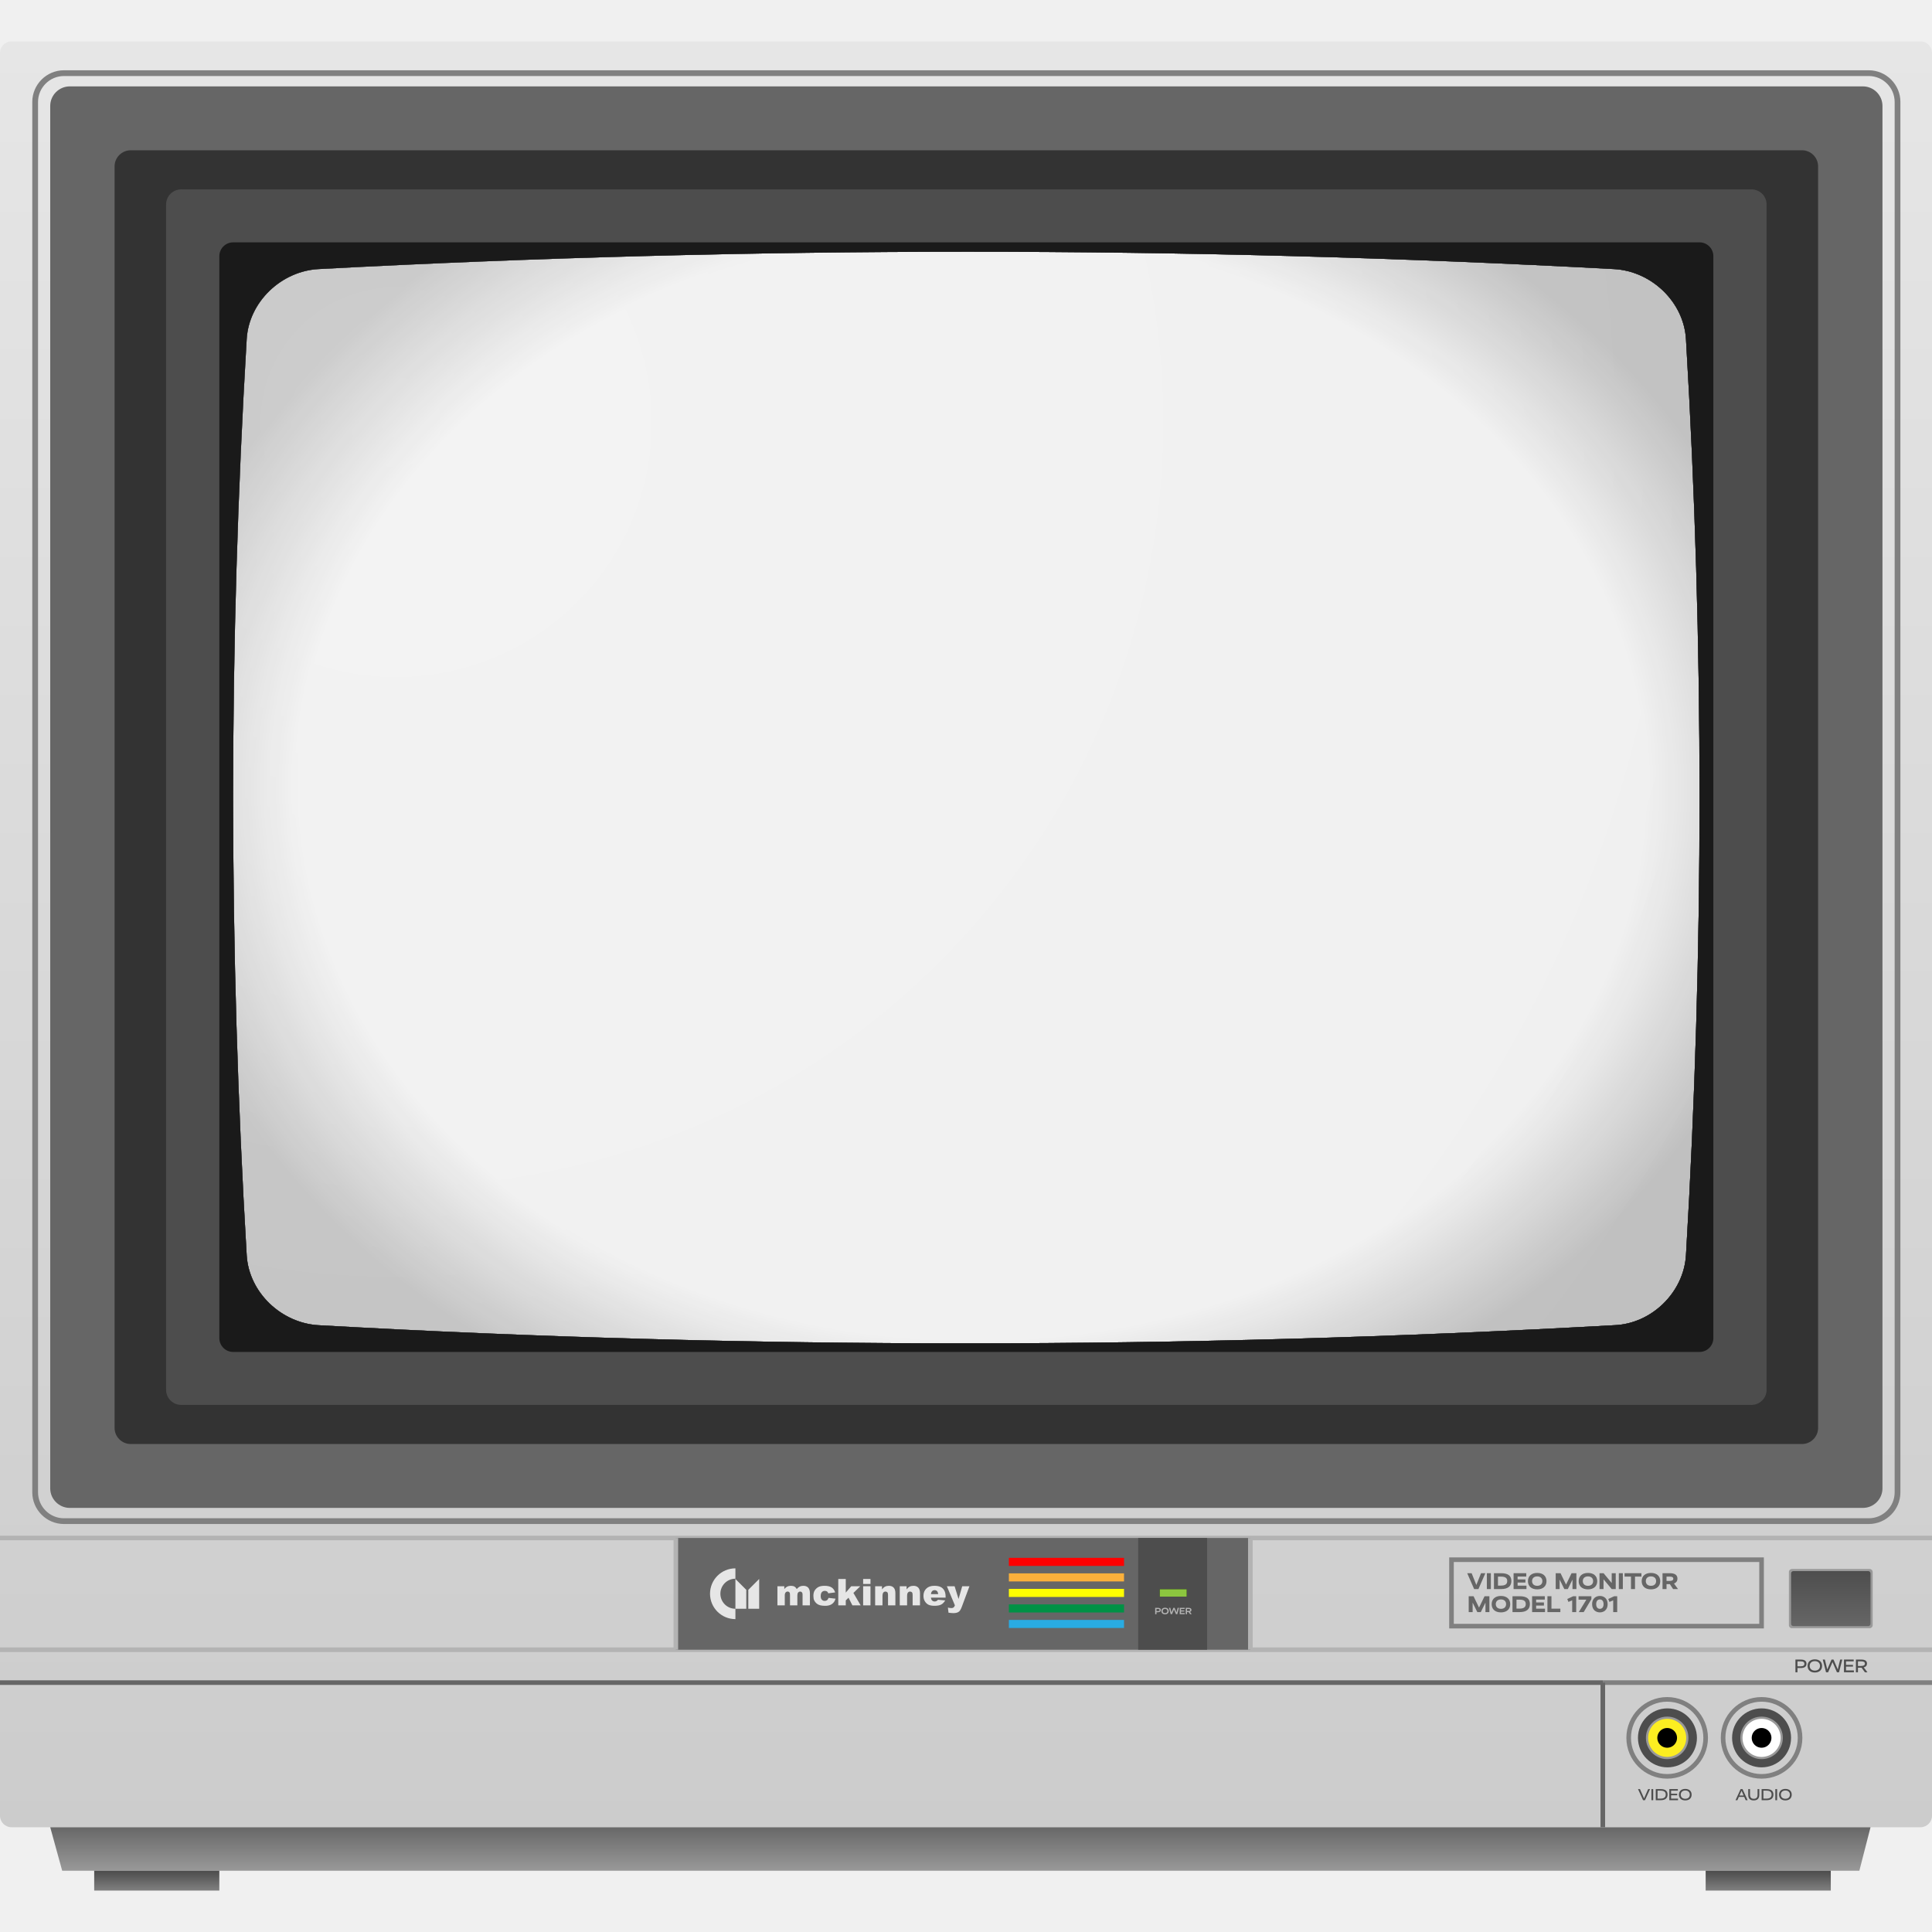
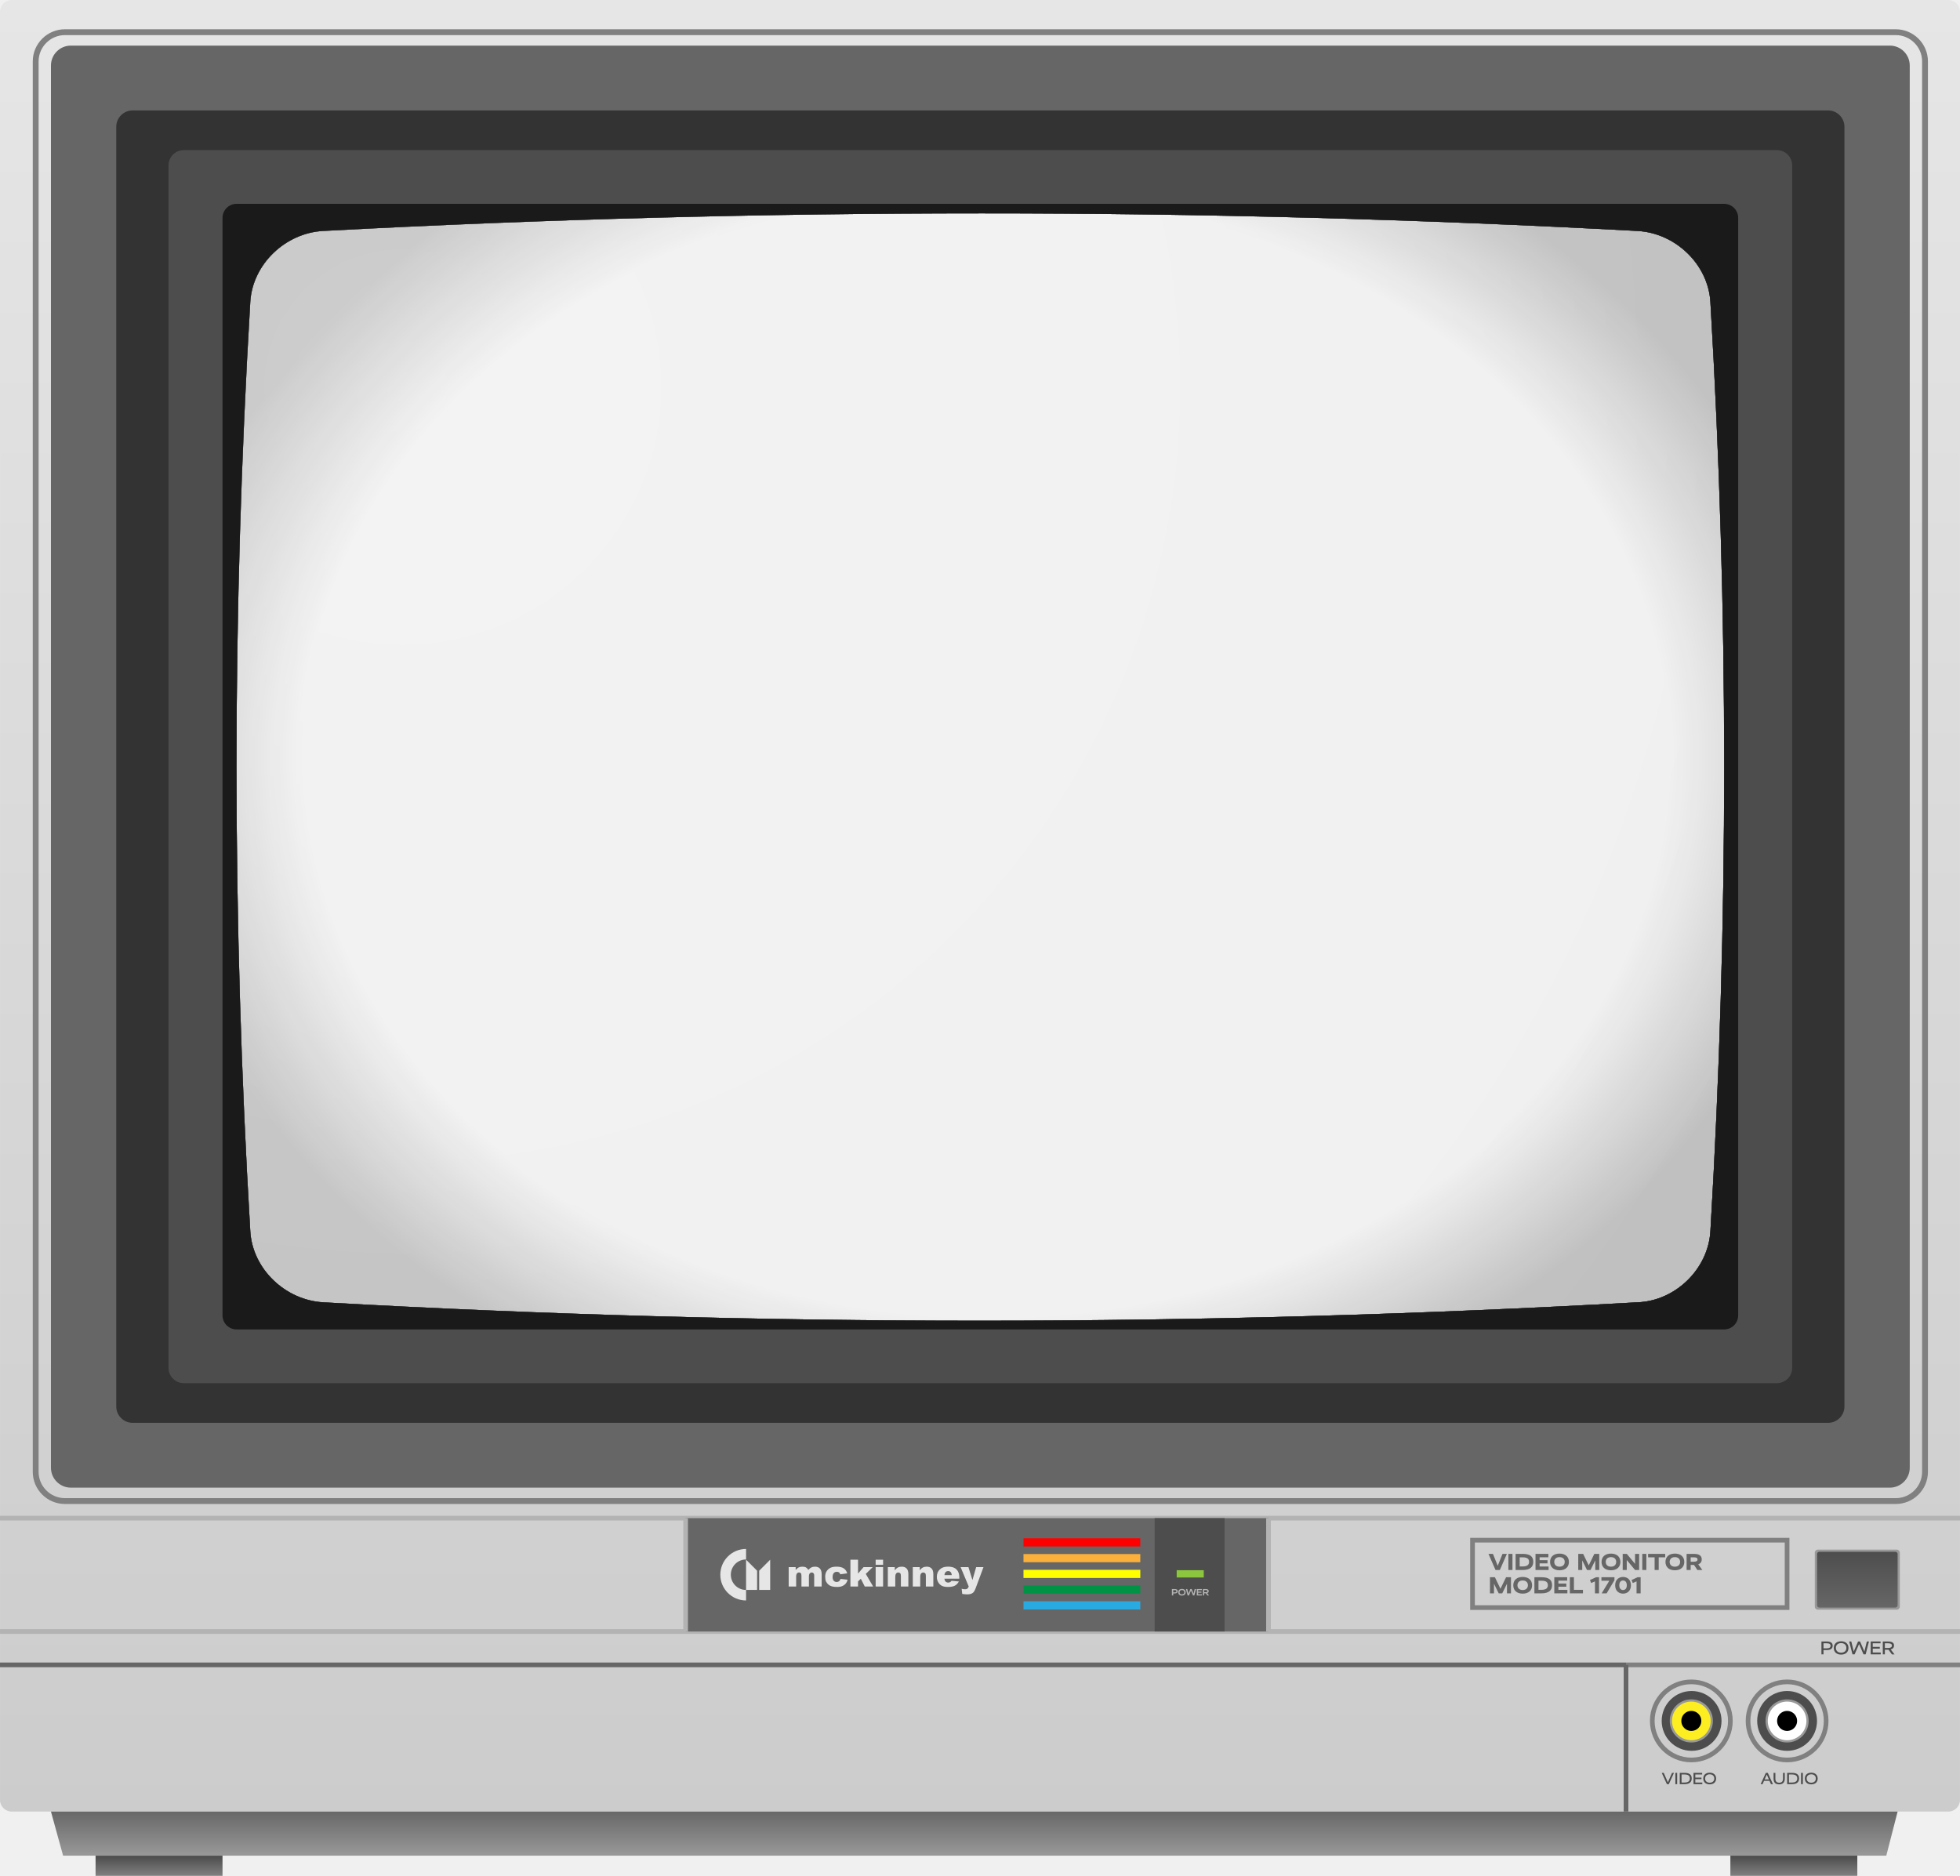
- <svg xmlns="http://www.w3.org/2000/svg" version="1.1" width="2160px" height="2160px" viewBox="0 0 1678.5 1606.54" style="enable-background:new 0 0 1678.5 1606.54;" xml:space="preserve">
+ <svg xmlns="http://www.w3.org/2000/svg" version="1.1" width="1679px" height="1607px" viewBox="0 0 1678.5 1606.54" style="enable-background:new 0 0 1678.5 1606.54;" xml:space="preserve">
  <style type="text/css">
	.st0{fill:url(#SVGID_1_);}
	.st1{fill:#999999;}
	.st2{fill:#666666;}
	.st3{fill:#333333;}
	.st4{fill:#4D4D4D;}
	.st5{fill:none;stroke:#808080;stroke-width:4;stroke-miterlimit:10;}
	.st6{stroke:#FCEE21;stroke-width:8;stroke-miterlimit:10;}
	.st7{stroke:#FFFFFF;stroke-width:8;stroke-miterlimit:10;}
	.st8{fill:#1A1A1A;}
	.st9{fill:none;stroke:#808080;stroke-width:5;stroke-miterlimit:10;}
	.st10{fill:none;stroke:#666666;stroke-width:4;stroke-miterlimit:10;}
	.st11{fill:url(#SVGID_2_);}
	.st12{fill:none;stroke:#B3B3B3;stroke-width:4;stroke-miterlimit:10;}
	.st13{fill:url(#SVGID_3_);}
	.st14{fill:url(#SVGID_4_);}
	.st15{fill:url(#SVGID_5_);}
	.st16{fill:none;}
	.st17{fill:#FF0000;}
	.st18{fill:#FBB03B;}
	.st19{fill:#FFFF00;}
	.st20{fill:#009245;}
	.st21{fill:#29ABE2;}
	.st22{fill:#E6E6E6;}
	.st23{fill:none;stroke:#E6E6E6;stroke-width:9;stroke-miterlimit:10;}
	.st24{fill:#B3B3B3;}
	.st25{fill:#8CC63F;}
	.st26{fill:url(#SVGID_6_);}
	.st27{fill:url(#SVGID_7_);}
</style>
  <g id="tvBase">
    <linearGradient id="SVGID_1_" gradientUnits="userSpaceOnUse" x1="839.25" y1="-2.446" x2="839.25" y2="1558.518">
      <stop offset="0" style="stop-color:#E6E6E6" />
      <stop offset="1" style="stop-color:#CCCCCC" />
    </linearGradient>
    <path class="st0" d="M1668.5,0H10C4.48,0,0,4.48,0,10v1531.5c0,5.52,4.48,10,10,10h1658.5c5.52,0,10-4.48,10-10V10   C1678.5,4.48,1674.02,0,1668.5,0z M1464.75,1054.57c-1.96,32.4-30.07,59.67-62.46,60.78c-374.81,20.93-749.96,21.1-1125.49,0   c-32.35-1.82-60.5-28.38-62.46-60.78c-15.73-265.33-15.73-530.66,0-795.99c1.96-32.4,30.1-59.05,62.46-60.78   c376.58-20.04,751.76-20.14,1125.49,0c32.36,1.74,60.5,28.38,62.46,60.78C1480.48,523.91,1480.48,789.24,1464.75,1054.57z" />
    <path class="st1" d="M1624.35,1378.59h-67.56c-1.45,0-2.62-1.17-2.62-2.62v-46.19c0-1.45,1.17-2.62,2.62-2.62h67.56   c1.45,0,2.62,1.17,2.62,2.62v46.19C1626.97,1377.42,1625.8,1378.59,1624.35,1378.59z" />
    <path class="st2" d="M1618.47,39.07H60.63c-9.35,0-17,7.65-17,17v1201c0,9.35,7.65,17,17,17h1557.84c9.35,0,17-7.65,17-17v-1201   C1635.47,46.72,1627.82,39.07,1618.47,39.07z M1464.75,1054.57c-1.96,32.4-30.07,59.67-62.46,60.78   c-374.81,20.93-749.96,21.1-1125.49,0c-32.35-1.82-60.5-28.38-62.46-60.78c-15.73-265.33-15.73-530.66,0-795.99   c1.96-32.4,30.1-59.05,62.46-60.78c376.58-20.04,751.76-20.14,1125.49,0c32.36,1.74,60.5,28.38,62.46,60.78   C1480.48,523.91,1480.48,789.24,1464.75,1054.57z" />
    <path class="st3" d="M1565.55,94.57h-1452c-7.7,0-14,6.3-14,14v1096c0,7.7,6.3,14,14,14h1452c7.7,0,14-6.3,14-14v-1096   C1579.55,100.87,1573.25,94.57,1565.55,94.57z M1464.75,1054.57c-1.96,32.4-30.07,59.67-62.46,60.78   c-374.81,20.93-749.96,21.1-1125.49,0c-32.35-1.82-60.5-28.38-62.46-60.78c-15.73-265.33-15.73-530.66,0-795.99   c1.96-32.4,30.1-59.05,62.46-60.78c376.58-20.04,751.76-20.14,1125.49,0c32.36,1.74,60.5,28.38,62.46,60.78   C1480.48,523.91,1480.48,789.24,1464.75,1054.57z" />
    <g>
      <circle class="st4" cx="1530.44" cy="1473.86" r="25.62" />
      <circle class="st4" cx="1448.66" cy="1473.86" r="25.62" />
      <circle class="st5" cx="1530.44" cy="1473.86" r="33.44" />
      <circle class="st5" cx="1448.42" cy="1473.86" r="33.44" />
      <circle class="st1" cx="1530.44" cy="1473.86" r="18.47" />
      <circle class="st1" cx="1448.42" cy="1473.86" r="18.47" />
      <circle class="st6" cx="1448.42" cy="1473.86" r="12.56" />
      <circle class="st7" cx="1530.44" cy="1473.86" r="12.56" />
    </g>
    <path class="st4" d="M1521.78,128.57H157.32c-7.15,0-13,5.85-13,13v1030c0,7.15,5.85,13,13,13h1364.46c7.15,0,13-5.85,13-13v-1030   C1534.78,134.42,1528.93,128.57,1521.78,128.57z M1464.75,1054.57c-1.96,32.4-30.07,59.67-62.46,60.78   c-374.81,20.93-749.96,21.1-1125.49,0c-32.35-1.82-60.5-28.38-62.46-60.78c-15.73-265.33-15.73-530.66,0-795.99   c1.96-32.4,30.1-59.05,62.46-60.78c376.58-20.04,751.76-20.14,1125.49,0c32.36,1.74,60.5,28.38,62.46,60.78   C1480.48,523.91,1480.48,789.24,1464.75,1054.57z" />
    <path class="st8" d="M1476.55,174.57h-1274c-6.6,0-12,5.4-12,12v940c0,6.6,5.4,12,12,12h1274c6.6,0,12-5.4,12-12v-940   C1488.55,179.97,1483.15,174.57,1476.55,174.57z M1464.75,1054.57c-1.96,32.4-30.07,59.67-62.46,60.78   c-374.81,20.93-749.96,21.1-1125.49,0c-32.35-1.82-60.5-28.38-62.46-60.78c-15.73-265.33-15.73-530.66,0-795.99   c1.96-32.4,30.1-59.05,62.46-60.78c376.58-20.04,751.76-20.14,1125.49,0c32.36,1.74,60.5,28.38,62.46,60.78   C1480.48,523.91,1480.48,789.24,1464.75,1054.57z" />
    <path class="st9" d="M55.55,1285.57h1568c13.75,0,25-11.25,25-25v-1208c0-13.75-11.25-25-25-25h-1568c-13.75,0-25,11.25-25,25v1208   C30.55,1274.32,41.8,1285.57,55.55,1285.57z" />
    <line class="st10" x1="1392.5" y1="1425.86" x2="0" y2="1425.86" />
    <line class="st5" x1="1678.5" y1="1425.86" x2="1392.5" y2="1425.86" />
    <line class="st10" x1="1392.5" y1="1425.86" x2="1392.5" y2="1551.5" />
    <linearGradient id="SVGID_2_" gradientUnits="userSpaceOnUse" x1="1590.57" y1="1327.682" x2="1590.57" y2="1376.785">
      <stop offset="0" style="stop-color:#4D4D4D" />
      <stop offset="1" style="stop-color:#666666" />
    </linearGradient>
    <path class="st11" d="M1623.09,1376.79h-65.03c-1.1,0-2-0.9-2-2v-43.82c0-1.1,0.9-2,2-2h65.03c1.1,0,2,0.9,2,2v43.82   C1625.09,1375.89,1624.19,1376.79,1623.09,1376.79z" />
    <rect x="1261.04" y="1319.08" class="st5" width="269.39" height="57.71" />
    <line class="st12" x1="1678.5" y1="1300.2" x2="0" y2="1300.2" />
    <line class="st12" x1="1678.5" y1="1397.28" x2="0" y2="1397.28" />
    <linearGradient id="SVGID_3_" gradientUnits="userSpaceOnUse" x1="834.356" y1="1550.178" x2="834.356" y2="1589.375">
      <stop offset="0" style="stop-color:#666666" />
      <stop offset="1" style="stop-color:#999999" />
    </linearGradient>
    <polygon class="st13" points="43.63,1551.5 1625.09,1551.5 1615.38,1589.28 54.03,1589.28  " />
    <linearGradient id="SVGID_4_" gradientUnits="userSpaceOnUse" x1="1536.217" y1="1606.435" x2="1536.217" y2="1589.993">
      <stop offset="0" style="stop-color:#808080" />
      <stop offset="1" style="stop-color:#4D4D4D" />
    </linearGradient>
    <rect x="1481.86" y="1589.28" class="st14" width="108.71" height="17.26" />
    <linearGradient id="SVGID_5_" gradientUnits="userSpaceOnUse" x1="136.194" y1="1606.435" x2="136.194" y2="1589.993">
      <stop offset="0" style="stop-color:#808080" />
      <stop offset="1" style="stop-color:#4D4D4D" />
    </linearGradient>
    <rect x="81.84" y="1589.28" class="st15" width="108.71" height="17.26" />
    <g>
      <rect x="1274.76" y="1330.4" class="st16" width="195.24" height="36.67" />
      <path class="st2" d="M1284.44,1344.6h-3.72l-6.02-13.8h3.84l4.06,10.16h0.04l4.08-10.16h3.74L1284.44,1344.6z" />
      <path class="st2" d="M1295.24,1344.6h-3.48v-13.8h3.48V1344.6z" />
      <path class="st2" d="M1304.06,1344.6h-6.12v-13.8h6.12c6.34,0,9,2.34,9,6.82C1313.07,1341.8,1310.46,1344.6,1304.06,1344.6z     M1303.88,1333.76h-2.46v7.82h2.46c4.16,0,5.58-1.52,5.58-3.94C1309.46,1335.2,1308.14,1333.76,1303.88,1333.76z" />
      <path class="st2" d="M1326,1333.72h-7.52v2.48h6.78v2.72h-6.78v2.7h7.7v2.98h-11.2v-13.8H1326V1333.72z" />
      <path class="st2" d="M1335.52,1344.84c-5.1,0-8.06-2.82-8.06-7.14s2.98-7.14,8.06-7.14c5.1,0,8.06,2.82,8.06,7.14    S1340.6,1344.84,1335.52,1344.84z M1335.52,1333.58c-2.78,0-4.48,1.6-4.48,4.08c0,2.5,1.7,4.1,4.5,4.1c2.76,0,4.46-1.6,4.46-4.1    C1340,1335.18,1338.3,1333.58,1335.52,1333.58z" />
      <path class="st2" d="M1369.57,1344.6h-3.42v-8.16h-0.04l-4.02,8.16h-3.02l-4.02-8.16H1355v8.16h-3.42v-13.8h4.2l4.76,9.84h0.04    l4.78-9.84h4.2V1344.6z" />
      <path class="st2" d="M1379.6,1344.84c-5.1,0-8.06-2.82-8.06-7.14s2.98-7.14,8.06-7.14c5.1,0,8.06,2.82,8.06,7.14    S1384.68,1344.84,1379.6,1344.84z M1379.6,1333.58c-2.78,0-4.48,1.6-4.48,4.08c0,2.5,1.7,4.1,4.5,4.1c2.76,0,4.46-1.6,4.46-4.1    C1384.08,1335.18,1382.38,1333.58,1379.6,1333.58z" />
      <path class="st2" d="M1403.73,1344.6h-3.5l-7.06-8.48h-0.04v8.48h-3.48v-13.8h3.5l7.04,8.48h0.04v-8.48h3.5V1344.6z" />
      <path class="st2" d="M1409.9,1344.6h-3.48v-13.8h3.48V1344.6z" />
      <path class="st2" d="M1426.04,1333.76h-5.56v10.84h-3.5v-10.84h-5.58v-2.96h14.64V1333.76z" />
      <path class="st2" d="M1434.34,1344.84c-5.1,0-8.06-2.82-8.06-7.14s2.98-7.14,8.06-7.14c5.1,0,8.06,2.82,8.06,7.14    S1439.42,1344.84,1434.34,1344.84z M1434.34,1333.58c-2.78,0-4.48,1.6-4.48,4.08c0,2.5,1.7,4.1,4.5,4.1c2.76,0,4.46-1.6,4.46-4.1    C1438.82,1335.18,1437.12,1333.58,1434.34,1333.58z" />
      <path class="st2" d="M1453.58,1344.6l-2.84-4.32h-2.88v4.32h-3.48v-13.8h6.34c4.54,0,6.62,1.66,6.62,4.76c0,2.02-1.02,3.46-3,4.2    l3.52,4.84H1453.58z M1450.6,1333.76h-2.74v3.76h2.62c2.26,0,3.26-0.68,3.26-1.88C1453.74,1334.38,1452.88,1333.76,1450.6,1333.76    z" />
      <path class="st2" d="M1293.97,1364.6h-3.42v-8.16h-0.04l-4.02,8.16h-3.02l-4.02-8.16h-0.04v8.16h-3.42v-13.8h4.2l4.76,9.84h0.04    l4.78-9.84h4.2V1364.6z" />
      <path class="st2" d="M1304,1364.84c-5.1,0-8.06-2.82-8.06-7.14s2.98-7.14,8.06-7.14c5.1,0,8.06,2.82,8.06,7.14    S1309.08,1364.84,1304,1364.84z M1304,1353.58c-2.78,0-4.48,1.6-4.48,4.08c0,2.5,1.7,4.1,4.5,4.1c2.76,0,4.46-1.6,4.46-4.1    C1308.48,1355.18,1306.78,1353.58,1304,1353.58z" />
      <path class="st2" d="M1320.16,1364.6h-6.12v-13.8h6.12c6.34,0,9,2.34,9,6.82C1329.17,1361.8,1326.57,1364.6,1320.16,1364.6z     M1319.98,1353.76h-2.46v7.82h2.46c4.16,0,5.58-1.52,5.58-3.94C1325.57,1355.2,1324.25,1353.76,1319.98,1353.76z" />
      <path class="st2" d="M1342.1,1353.72h-7.52v2.48h6.78v2.72h-6.78v2.7h7.7v2.98h-11.2v-13.8h11.02V1353.72z" />
      <path class="st2" d="M1347.88,1361.6h7.74v3h-11.22v-13.8h3.48V1361.6z" />
      <path class="st2" d="M1369.38,1364.6h-3.48v-10.22l-3.26,1.38l-1.02-2.58l5.18-2.38h2.58V1364.6z" />
      <path class="st2" d="M1382.58,1353.34l-6.68,11.26h-4.28l6.58-10.8v-0.04h-6.76v-2.96h11.14V1353.34z" />
      <path class="st2" d="M1389.96,1364.84c-3.26,0-6.76-2-6.76-7.14c0-5.14,3.5-7.14,6.76-7.14s6.74,2,6.74,7.14    C1396.7,1362.84,1393.22,1364.84,1389.96,1364.84z M1389.96,1353.58c-1.72,0-3.22,1.18-3.22,4.1c0,2.9,1.5,4.08,3.22,4.08    c1.7,0,3.2-1.18,3.2-4.08C1393.16,1354.76,1391.66,1353.58,1389.96,1353.58z" />
      <path class="st2" d="M1405,1364.6h-3.48v-10.22l-3.26,1.38l-1.02-2.58l5.18-2.38h2.58V1364.6z" />
    </g>
    <g>
      <rect x="1423.04" y="1518.09" class="st16" width="195.24" height="36.67" />
      <path class="st4" d="M1429.14,1528.03h-1.65l-4.41-9.67h1.71l3.53,8.07h0.03l3.54-8.07h1.67L1429.14,1528.03z" />
      <path class="st4" d="M1436.29,1528.03h-1.55v-9.67h1.55V1528.03z" />
      <path class="st4" d="M1442.7,1528.03h-4.19v-9.67h4.19c4.03,0,6.05,1.53,6.05,4.76    C1448.75,1526.26,1446.76,1528.03,1442.7,1528.03z M1442.63,1519.72h-2.58v6.91h2.58c3.12,0,4.54-1.21,4.54-3.5    C1447.17,1520.87,1445.8,1519.72,1442.63,1519.72z" />
      <path class="st4" d="M1457.68,1519.72h-5.85v2.69h5.29v1.32h-5.29v2.91h6v1.39h-7.54v-9.67h7.4V1519.72z" />
      <path class="st4" d="M1464.14,1528.2c-3.33,0-5.5-1.91-5.5-5s2.17-5,5.52-5c3.33,0,5.5,1.9,5.5,5S1467.49,1528.2,1464.14,1528.2z     M1464.15,1519.58c-2.35,0-3.94,1.37-3.94,3.6s1.58,3.59,3.94,3.59c2.34,0,3.92-1.36,3.92-3.59S1466.49,1519.58,1464.15,1519.58z" />
    </g>
    <g>
      <rect x="1507.72" y="1518.09" class="st16" width="195.24" height="36.67" />
      <path class="st4" d="M1518.32,1528.03h-1.69l-1.28-2.87h-4.66l-1.25,2.87h-1.65l4.43-9.67h1.68L1518.32,1528.03z M1513.04,1519.81    h-0.03l-1.81,4.16h3.64L1513.04,1519.81z" />
      <path class="st4" d="M1528.46,1523.27c0,3.1-1.53,4.93-4.85,4.93c-3.32,0-4.75-1.69-4.75-4.93v-4.9h1.54v4.92    c0,2.34,1.05,3.49,3.32,3.49c2.17,0,3.22-1.18,3.22-3.49v-4.92h1.51V1523.27z" />
      <path class="st4" d="M1534.67,1528.03h-4.19v-9.67h4.19c4.03,0,6.05,1.53,6.05,4.76    C1540.72,1526.26,1538.73,1528.03,1534.67,1528.03z M1534.6,1519.72h-2.58v6.91h2.58c3.12,0,4.54-1.21,4.54-3.5    C1539.14,1520.87,1537.77,1519.72,1534.6,1519.72z" />
      <path class="st4" d="M1543.94,1528.03h-1.55v-9.67h1.55V1528.03z" />
      <path class="st4" d="M1551.12,1528.2c-3.33,0-5.5-1.91-5.5-5s2.17-5,5.52-5c3.33,0,5.5,1.9,5.5,5S1554.47,1528.2,1551.12,1528.2z     M1551.13,1519.58c-2.35,0-3.94,1.37-3.94,3.6s1.58,3.59,3.94,3.59c2.34,0,3.92-1.36,3.92-3.59S1553.47,1519.58,1551.13,1519.58z" />
    </g>
    <g>
      <rect x="1558.65" y="1405.51" class="st16" width="195.24" height="36.67" />
      <path class="st4" d="M1564.43,1413.19h-2.82v3.68h-1.76v-11.04h4.55c3.51,0,5.07,1.26,5.07,3.67    C1569.47,1411.86,1567.74,1413.19,1564.43,1413.19z M1564.35,1407.38h-2.74v4.31h2.74c2.3,0,3.3-0.74,3.3-2.16    C1567.65,1408.05,1566.64,1407.38,1564.35,1407.38z" />
      <path class="st4" d="M1576.7,1417.07c-3.81,0-6.29-2.18-6.29-5.71c0-3.54,2.48-5.71,6.31-5.71c3.81,0,6.29,2.18,6.29,5.71    C1583.01,1414.89,1580.53,1417.07,1576.7,1417.07z M1576.72,1407.22c-2.69,0-4.5,1.57-4.5,4.11s1.81,4.1,4.5,4.1    c2.67,0,4.48-1.55,4.48-4.1S1579.39,1407.22,1576.72,1407.22z" />
      <path class="st4" d="M1597.71,1416.87h-1.81l-3.81-8.8h-0.03l-3.81,8.8h-1.81l-2.85-11.04h1.84l2.06,8.56h0.03l3.68-8.56h1.73    l3.68,8.56h0.03l2.07-8.56h1.84L1597.71,1416.87z" />
      <path class="st4" d="M1610.48,1407.38h-6.69v3.07h6.05v1.5h-6.05v3.33h6.85v1.58h-8.61v-11.04h8.45V1407.38z" />
      <path class="st4" d="M1620.21,1416.87l-2.91-3.97c-0.1,0-0.21,0-0.32,0h-2.82v3.97h-1.76v-11.04h4.58c3.44,0,5.04,1.18,5.04,3.49    c0,1.66-0.96,2.83-2.82,3.33l3.23,4.23H1620.21z M1616.91,1407.38h-2.75v4.03h2.64c2.34,0,3.41-0.74,3.41-2.03    C1620.21,1408.04,1619.21,1407.38,1616.91,1407.38z" />
    </g>
    <g>
      <rect x="587.15" y="1300.2" class="st2" width="499.15" height="97.08" />
      <rect x="988.82" y="1300.2" class="st4" width="59.87" height="97.08" />
      <line class="st12" x1="1086.3" y1="1300.2" x2="1086.3" y2="1397.28" />
      <line class="st12" x1="587.15" y1="1300.2" x2="587.15" y2="1397.28" />
      <rect x="876.5" y="1317.46" class="st17" width="100.04" height="7.01" />
      <rect x="876.5" y="1330.94" class="st18" width="100.04" height="7.01" />
      <rect x="876.5" y="1344.43" class="st19" width="100.04" height="7.01" />
      <rect x="876.5" y="1357.91" class="st20" width="100.04" height="7.01" />
      <rect x="876.5" y="1371.39" class="st21" width="100.04" height="7.01" />
      <rect x="1007.56" y="1344.7" width="23.46" height="6.47" />
      <polygon class="st22" points="648.36,1345.24 638.92,1335.8 638.92,1361.68 648.36,1361.68   " />
      <polygon class="st22" points="650.13,1345.24 659.57,1335.8 659.57,1361.68 650.13,1361.68   " />
      <path class="st23" d="M638.92,1366.2c-9.7,0-17.56-7.86-17.56-17.56s7.86-17.56,17.56-17.56" />
      <g>
        <path class="st22" d="M675.44,1342.13h5.95v2.43c0.86-1.01,1.72-1.73,2.59-2.16c0.87-0.43,1.93-0.64,3.16-0.64     c1.33,0,2.38,0.24,3.15,0.7c0.77,0.47,1.41,1.17,1.9,2.1c1-1.08,1.91-1.82,2.74-2.21c0.82-0.39,1.84-0.59,3.05-0.59     c1.78,0,3.17,0.53,4.17,1.59c1,1.06,1.5,2.72,1.5,4.97v10.44h-6.39v-9.47c0-0.75-0.15-1.31-0.44-1.67     c-0.43-0.57-0.96-0.86-1.59-0.86c-0.75,0-1.35,0.27-1.81,0.81c-0.46,0.54-0.69,1.41-0.69,2.61v8.58h-6.39v-9.16     c0-0.73-0.04-1.23-0.13-1.49c-0.14-0.42-0.37-0.75-0.71-1.01c-0.33-0.25-0.73-0.38-1.18-0.38c-0.73,0-1.34,0.28-1.81,0.83     c-0.47,0.55-0.71,1.46-0.71,2.72v8.48h-6.39V1342.13z" />
        <path class="st22" d="M719.84,1352.24l6.06,0.69c-0.33,1.26-0.88,2.36-1.64,3.28c-0.76,0.92-1.73,1.64-2.92,2.15     c-1.18,0.51-2.69,0.77-4.52,0.77c-1.76,0-3.23-0.17-4.41-0.49s-2.18-0.86-3.03-1.59c-0.85-0.73-1.51-1.6-1.99-2.59     s-0.72-2.3-0.72-3.94c0-1.71,0.29-3.13,0.88-4.27c0.43-0.83,1.01-1.58,1.75-2.24c0.74-0.66,1.5-1.15,2.29-1.48     c1.24-0.51,2.83-0.77,4.77-0.77c2.71,0,4.78,0.49,6.21,1.46c1.42,0.97,2.42,2.39,3,4.26l-5.99,0.8c-0.19-0.71-0.53-1.24-1.02-1.6     c-0.5-0.36-1.16-0.54-2-0.54c-1.05,0-1.91,0.38-2.56,1.13c-0.65,0.75-0.98,1.9-0.98,3.43c0,1.36,0.32,2.4,0.97,3.11     c0.65,0.71,1.47,1.06,2.47,1.06c0.83,0,1.54-0.21,2.1-0.64C719.13,1353.78,719.56,1353.13,719.84,1352.24z" />
        <path class="st22" d="M728.28,1335.81h6.51v11.84l4.76-5.52h7.84l-5.96,5.82l6.31,10.8h-7.18l-3.37-6.66l-2.4,2.34v4.32h-6.51     V1335.81z" />
        <path class="st22" d="M749.89,1335.81h6.37v4.34h-6.37V1335.81z M749.89,1342.13h6.37v16.62h-6.37V1342.13z" />
        <path class="st22" d="M760.33,1342.13h5.93v2.71c0.89-1.11,1.78-1.9,2.69-2.37c0.91-0.47,2.01-0.71,3.32-0.71     c1.76,0,3.14,0.52,4.14,1.57c1,1.05,1.49,2.67,1.49,4.86v10.56h-6.4v-9.14c0-1.04-0.19-1.78-0.58-2.21s-0.93-0.65-1.63-0.65     c-0.77,0-1.4,0.29-1.88,0.88c-0.48,0.58-0.72,1.63-0.72,3.15v7.98h-6.37V1342.13z" />
        <path class="st22" d="M781.71,1342.13h5.93v2.71c0.89-1.11,1.78-1.9,2.69-2.37c0.91-0.47,2.01-0.71,3.32-0.71     c1.76,0,3.14,0.52,4.14,1.57c1,1.05,1.49,2.67,1.49,4.86v10.56h-6.4v-9.14c0-1.04-0.19-1.78-0.58-2.21s-0.93-0.65-1.63-0.65     c-0.77,0-1.4,0.29-1.88,0.88c-0.48,0.58-0.72,1.63-0.72,3.15v7.98h-6.37V1342.13z" />
        <path class="st22" d="M821.54,1352.02h-12.77c0.11,1.02,0.39,1.78,0.83,2.28c0.62,0.72,1.42,1.08,2.41,1.08     c0.63,0,1.22-0.16,1.78-0.47c0.34-0.2,0.71-0.55,1.11-1.05l6.28,0.58c-0.96,1.67-2.12,2.87-3.47,3.59     c-1.36,0.72-3.3,1.09-5.84,1.09c-2.2,0-3.93-0.31-5.2-0.93c-1.26-0.62-2.31-1.61-3.14-2.96c-0.83-1.35-1.24-2.94-1.24-4.77     c0-2.6,0.83-4.7,2.5-6.31c1.66-1.61,3.96-2.41,6.89-2.41c2.38,0,4.26,0.36,5.63,1.08c1.38,0.72,2.43,1.76,3.15,3.13     c0.72,1.37,1.08,3.15,1.08,5.34V1352.02z M815.06,1348.97c-0.13-1.23-0.46-2.11-0.99-2.64c-0.54-0.53-1.24-0.8-2.12-0.8     c-1.01,0-1.82,0.4-2.43,1.21c-0.39,0.5-0.63,1.25-0.74,2.24H815.06z" />
        <path class="st22" d="M822.63,1342.13h6.72l3.43,11.07l3.18-11.07h6.28l-6.59,17.76c-0.75,2.03-1.52,3.39-2.3,4.1     c-1.11,1-2.79,1.5-5.05,1.5c-0.92,0-2.34-0.13-4.26-0.38l-0.5-4.45c0.92,0.29,1.94,0.44,3.06,0.44c0.75,0,1.36-0.17,1.82-0.52     c0.46-0.35,0.86-0.96,1.18-1.85L822.63,1342.13z" />
      </g>
      <g>
        <rect x="1001.84" y="1360.74" class="st16" width="34.9" height="7.36" />
        <path class="st24" d="M1006.03,1364.69h-1.3v1.73h-1.13v-5.52h2.4c1.79,0,2.57,0.67,2.57,1.9     C1008.58,1363.98,1007.71,1364.69,1006.03,1364.69z M1005.98,1361.87h-1.24v1.89h1.23c1.01,0,1.46-0.32,1.46-0.95     C1007.42,1362.16,1006.98,1361.87,1005.98,1361.87z" />
        <path class="st24" d="M1012.18,1366.51c-1.97,0-3.17-1.1-3.17-2.85s1.22-2.85,3.18-2.85s3.18,1.1,3.18,2.85     S1014.15,1366.51,1012.18,1366.51z M1012.19,1361.79c-1.23,0-2.03,0.71-2.03,1.85c0,1.14,0.8,1.85,2.04,1.85     c1.22,0,2.01-0.71,2.01-1.85C1014.21,1362.5,1013.42,1361.79,1012.19,1361.79z" />
        <path class="st24" d="M1022.81,1366.41h-1.16l-1.7-4.12h-0.02l-1.7,4.12h-1.15l-1.49-5.52h1.18l0.97,3.98h0.02l1.62-3.98h1.14     l1.61,3.98h0.02l0.97-3.98h1.18L1022.81,1366.41z" />
        <path class="st24" d="M1029.23,1361.86h-3.17v1.28h2.87v0.91h-2.87v1.38h3.25v0.98h-4.39v-5.52h4.31V1361.86z" />
        <path class="st24" d="M1033.94,1366.41l-1.3-1.86c-0.02,0-0.05,0-0.07,0h-1.3v1.86h-1.13v-5.52h2.41c1.77,0,2.58,0.62,2.58,1.82     c0,0.82-0.44,1.4-1.3,1.66l1.51,2.03H1033.94z M1032.51,1361.87h-1.24v1.77h1.19c1.04,0,1.51-0.33,1.51-0.89     C1033.98,1362.15,1033.55,1361.87,1032.51,1361.87z" />
      </g>
    </g>
  </g>
  <g id="tvPower">
    <rect x="1007.56" y="1344.7" class="st25" width="23.46" height="6.47" />
  </g>
  <g id="tvGlare">
    <radialGradient id="SVGID_6_" cx="844.658" cy="646.875" r="722.04" gradientTransform="matrix(1 8.048029e-03 -6.625334e-03 0.8232 4.3131 107.5712)" gradientUnits="userSpaceOnUse">
      <stop offset="0.81" style="stop-color:#000000;stop-opacity:0" />
      <stop offset="1" style="stop-color:#000000;stop-opacity:0.2" />
    </radialGradient>
    <path class="st26" d="M1464.75,1054.57c-1.96,32.4-30.07,59.67-62.46,60.78c-374.81,20.93-749.96,21.1-1125.49,0   c-32.35-1.82-60.5-28.38-62.46-60.78c-15.73-265.33-15.73-530.66,0-795.99c1.96-32.4,30.1-59.05,62.46-60.78   c376.58-20.04,751.76-20.14,1125.49,0c32.36,1.74,60.5,28.38,62.46,60.78C1480.48,523.91,1480.48,789.24,1464.75,1054.57z" />
    <radialGradient id="SVGID_7_" cx="357.172" cy="338.398" r="1297.8" gradientTransform="matrix(1.0273 0 0 1.0237 -22.905 -15.5995)" gradientUnits="userSpaceOnUse">
      <stop offset="0" style="stop-color:#FFFFFF;stop-opacity:0.2" />
      <stop offset="1" style="stop-color:#FFFFFF;stop-opacity:0" />
    </radialGradient>
    <path class="st27" d="M1464.75,1054.57c-1.96,32.4-30.07,59.67-62.46,60.78c-374.81,20.93-749.96,21.1-1125.49,0   c-32.35-1.82-60.5-28.38-62.46-60.78c-15.73-265.33-15.73-530.66,0-795.99c1.96-32.4,30.1-59.05,62.46-60.78   c376.58-20.04,751.76-20.14,1125.49,0c32.36,1.74,60.5,28.38,62.46,60.78C1480.48,523.91,1480.48,789.24,1464.75,1054.57z" />
    <g>
	</g>
    <g>
	</g>
    <g>
	</g>
    <g>
	</g>
    <g>
	</g>
    <g>
	</g>
    <g>
	</g>
    <g>
	</g>
    <g>
	</g>
    <g>
	</g>
    <g>
	</g>
    <g>
	</g>
    <g>
	</g>
    <g>
	</g>
    <g>
	</g>
  </g>
</svg>
